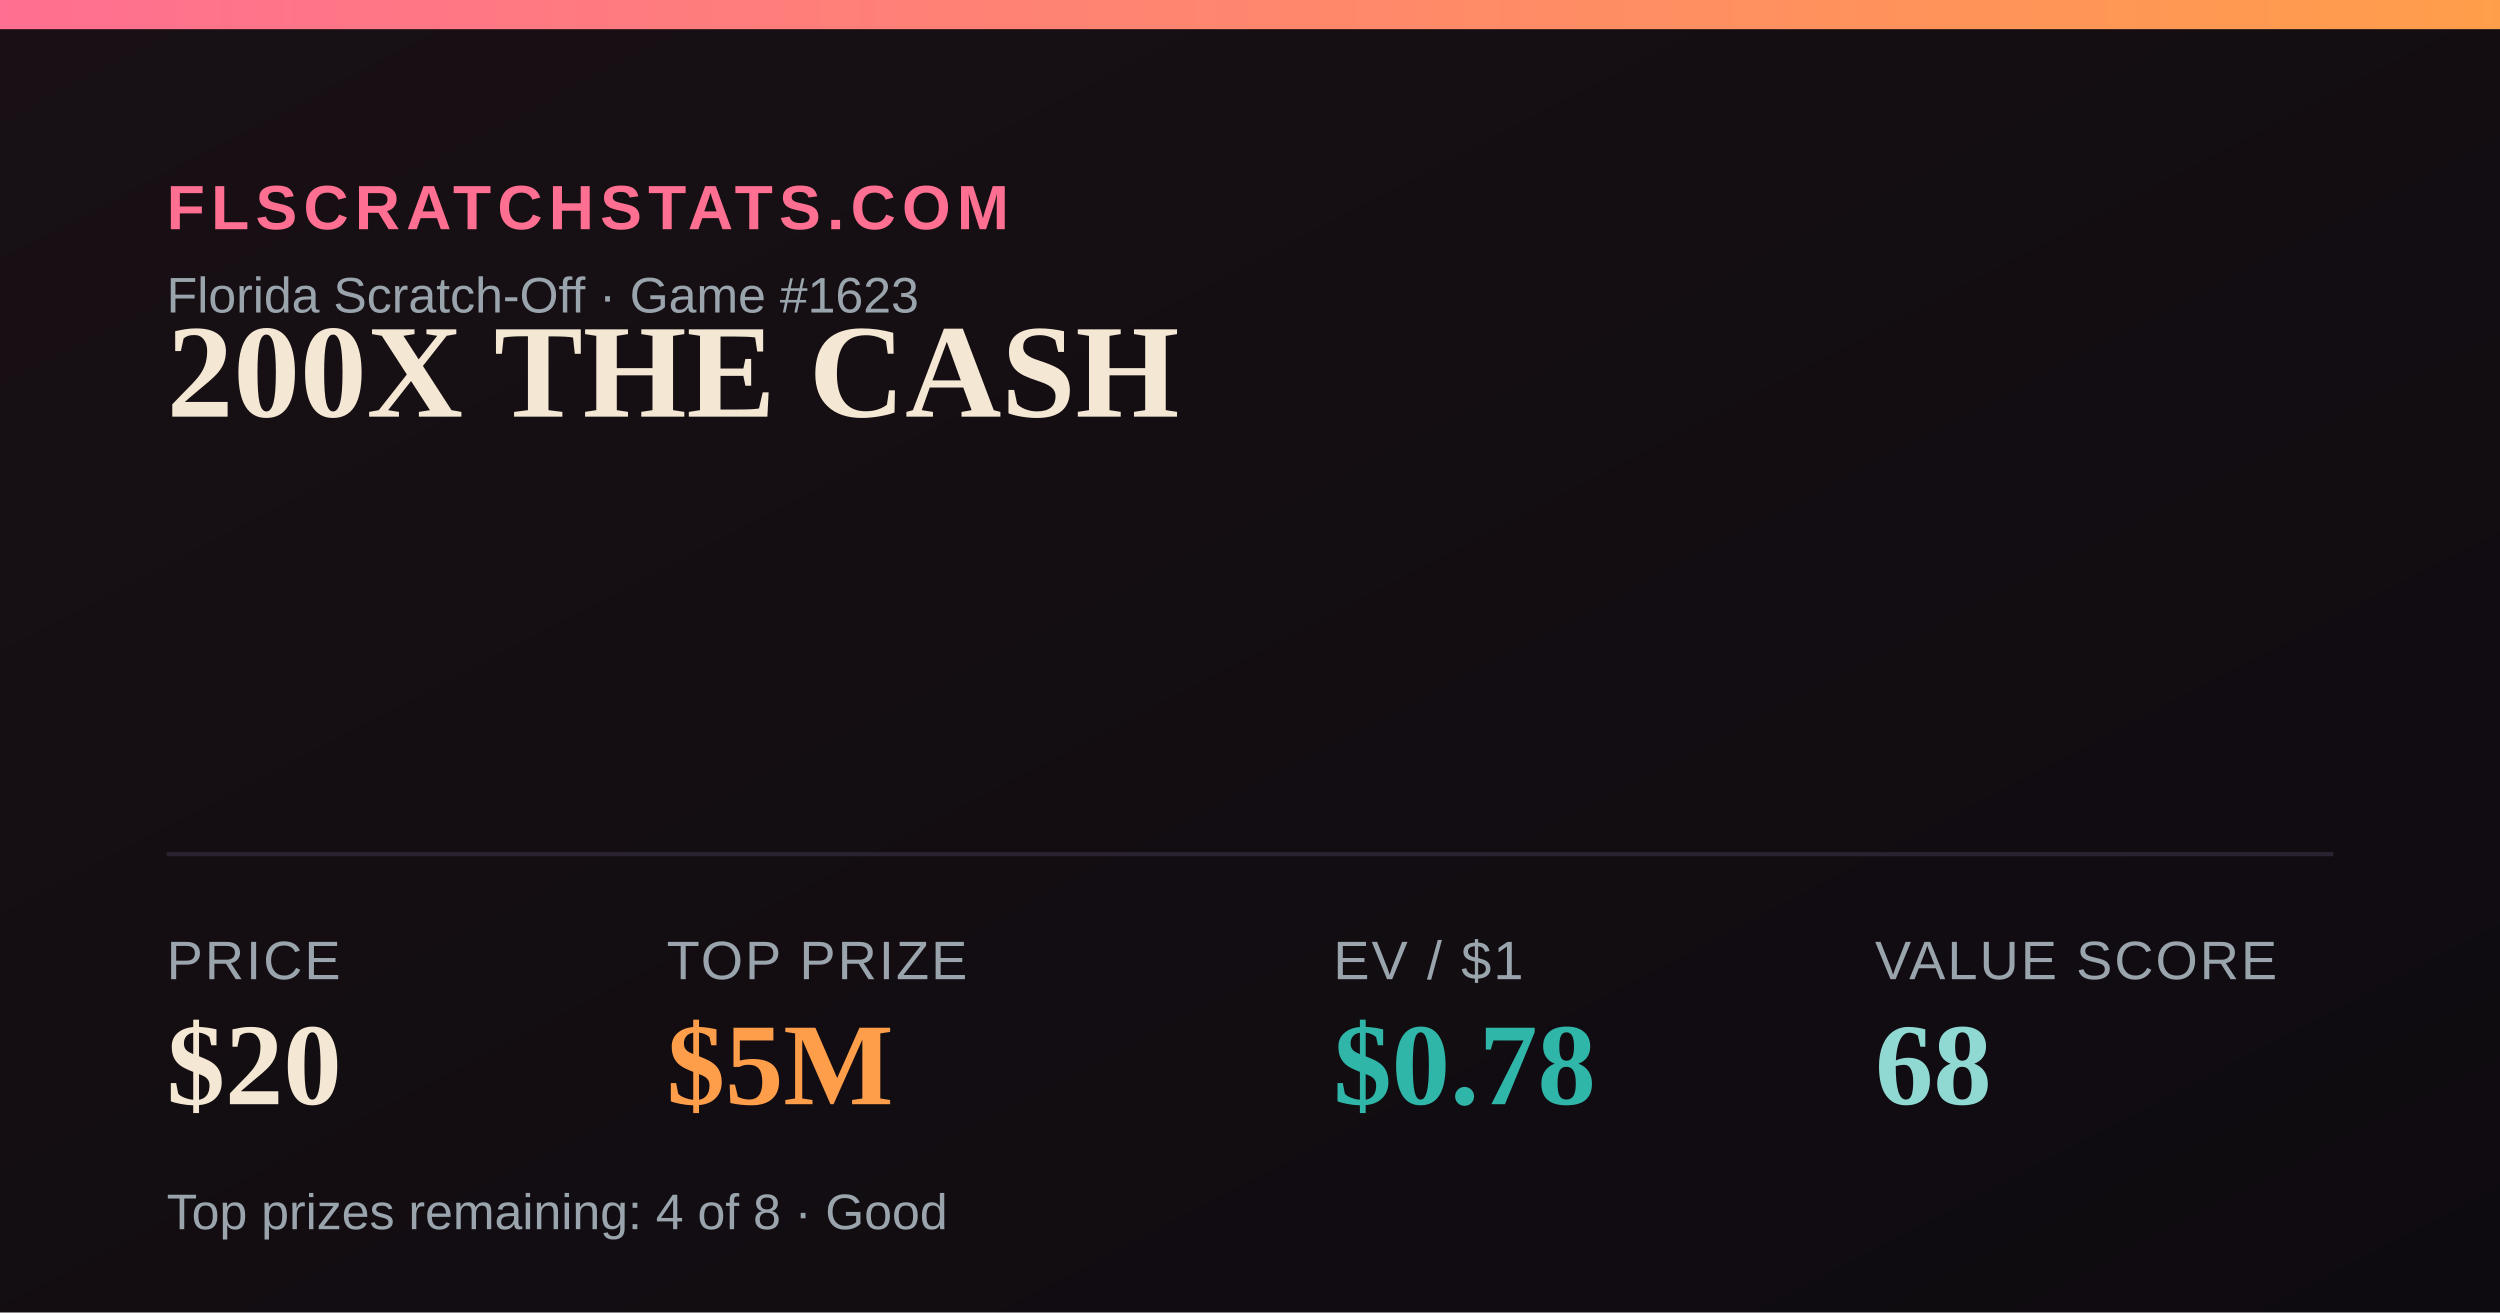
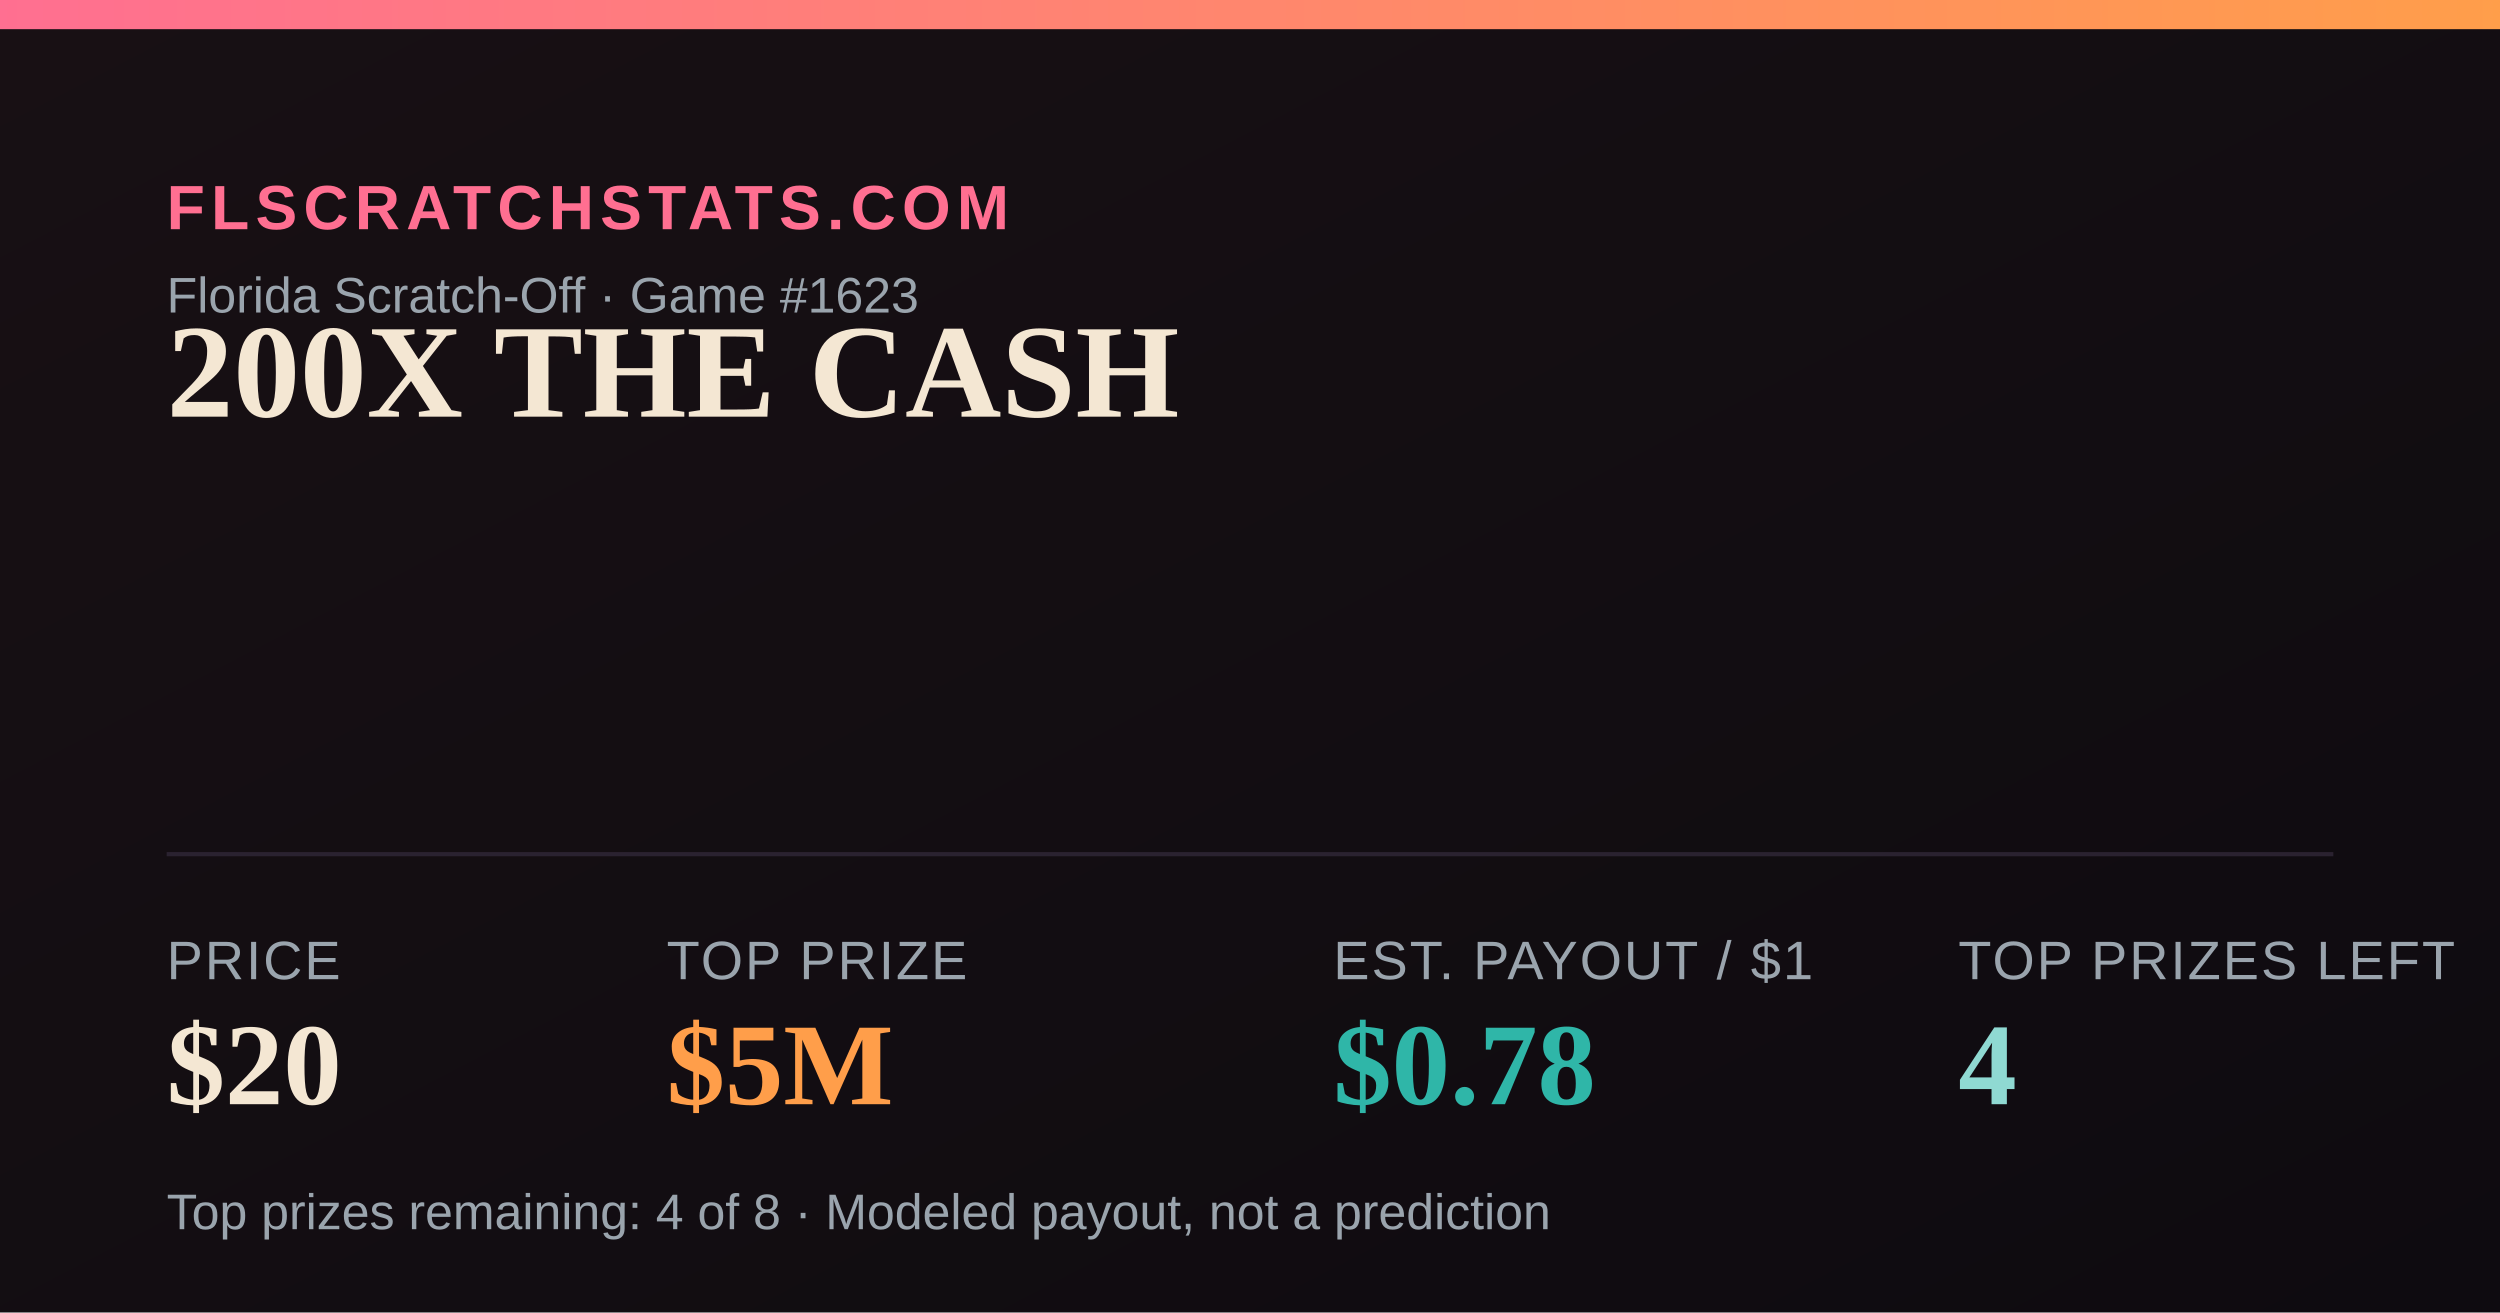
<svg xmlns="http://www.w3.org/2000/svg" width="1200" height="630" viewBox="0 0 1200 630">
  <defs>
    <linearGradient id="bg" x1="0" y1="0" x2="1" y2="1">
      <stop offset="0" stop-color="#181014" />
      <stop offset="1" stop-color="#0e0b10" />
    </linearGradient>
    <linearGradient id="accent" x1="0" y1="0" x2="1" y2="0">
      <stop offset="0" stop-color="#FF6F91" />
      <stop offset="1" stop-color="#FF9E4A" />
    </linearGradient>
  </defs>
  <rect width="1200" height="630" fill="url(#bg)" />
  <rect x="0" y="0" width="1200" height="14" fill="url(#accent)" />
  <text x="80" y="110" font-family="Arial,Helvetica,sans-serif" font-size="30" fill="#FF6F91" letter-spacing="3" font-weight="700">FLSCRATCHSTATS.COM</text>
  <text x="80" y="150" font-family="Arial,Helvetica,sans-serif" font-size="24" fill="#9aa4ad">Florida Scratch-Off · Game #1623</text>
  <text x="80" y="200" font-family="Georgia,'Times New Roman',serif" font-size="64" font-weight="700" fill="#F4E7D3">200X THE CASH</text>
  <line x1="80" y1="410" x2="1120" y2="410" stroke="#2a2230" stroke-width="2" />
  <text x="80" y="470" font-family="Arial,Helvetica,sans-serif" font-size="26" fill="#9aa4ad" letter-spacing="1">PRICE</text>
  <text x="80" y="530" font-family="Georgia,'Times New Roman',serif" font-size="56" font-weight="700" fill="#F4E7D3">$20</text>
  <text x="320" y="470" font-family="Arial,Helvetica,sans-serif" font-size="26" fill="#9aa4ad" letter-spacing="1">TOP PRIZE</text>
  <text x="320" y="530" font-family="Georgia,'Times New Roman',serif" font-size="56" font-weight="700" fill="#FF9E4A">$5M</text>
-   <text x="640" y="470" font-family="Arial,Helvetica,sans-serif" font-size="26" fill="#9aa4ad" letter-spacing="1">EV / $1</text>
+   <text x="640" y="470" font-family="Arial,Helvetica,sans-serif" font-size="26" fill="#9aa4ad" letter-spacing="1">EST. PAYOUT / $1</text>
  <text x="640" y="530" font-family="Georgia,'Times New Roman',serif" font-size="56" font-weight="700" fill="#2FB6A8">$0.78</text>
-   <text x="900" y="470" font-family="Arial,Helvetica,sans-serif" font-size="26" fill="#9aa4ad" letter-spacing="1">VALUE SCORE</text>
-   <text x="900" y="530" font-family="Georgia,'Times New Roman',serif" font-size="56" font-weight="700" fill="#8FD9D2">68</text>
-   <text x="80" y="590" font-family="Arial,Helvetica,sans-serif" font-size="24" fill="#9aa4ad">Top prizes remaining: 4 of 8 · Good</text>
+   <text x="940" y="470" font-family="Arial,Helvetica,sans-serif" font-size="26" fill="#9aa4ad" letter-spacing="1">TOP PRIZES LEFT</text>
+   <text x="940" y="530" font-family="Georgia,'Times New Roman',serif" font-size="56" font-weight="700" fill="#8FD9D2">4</text>
+   <text x="80" y="590" font-family="Arial,Helvetica,sans-serif" font-size="24" fill="#9aa4ad">Top prizes remaining: 4 of 8 · Modeled payout, not a prediction</text>
</svg>
